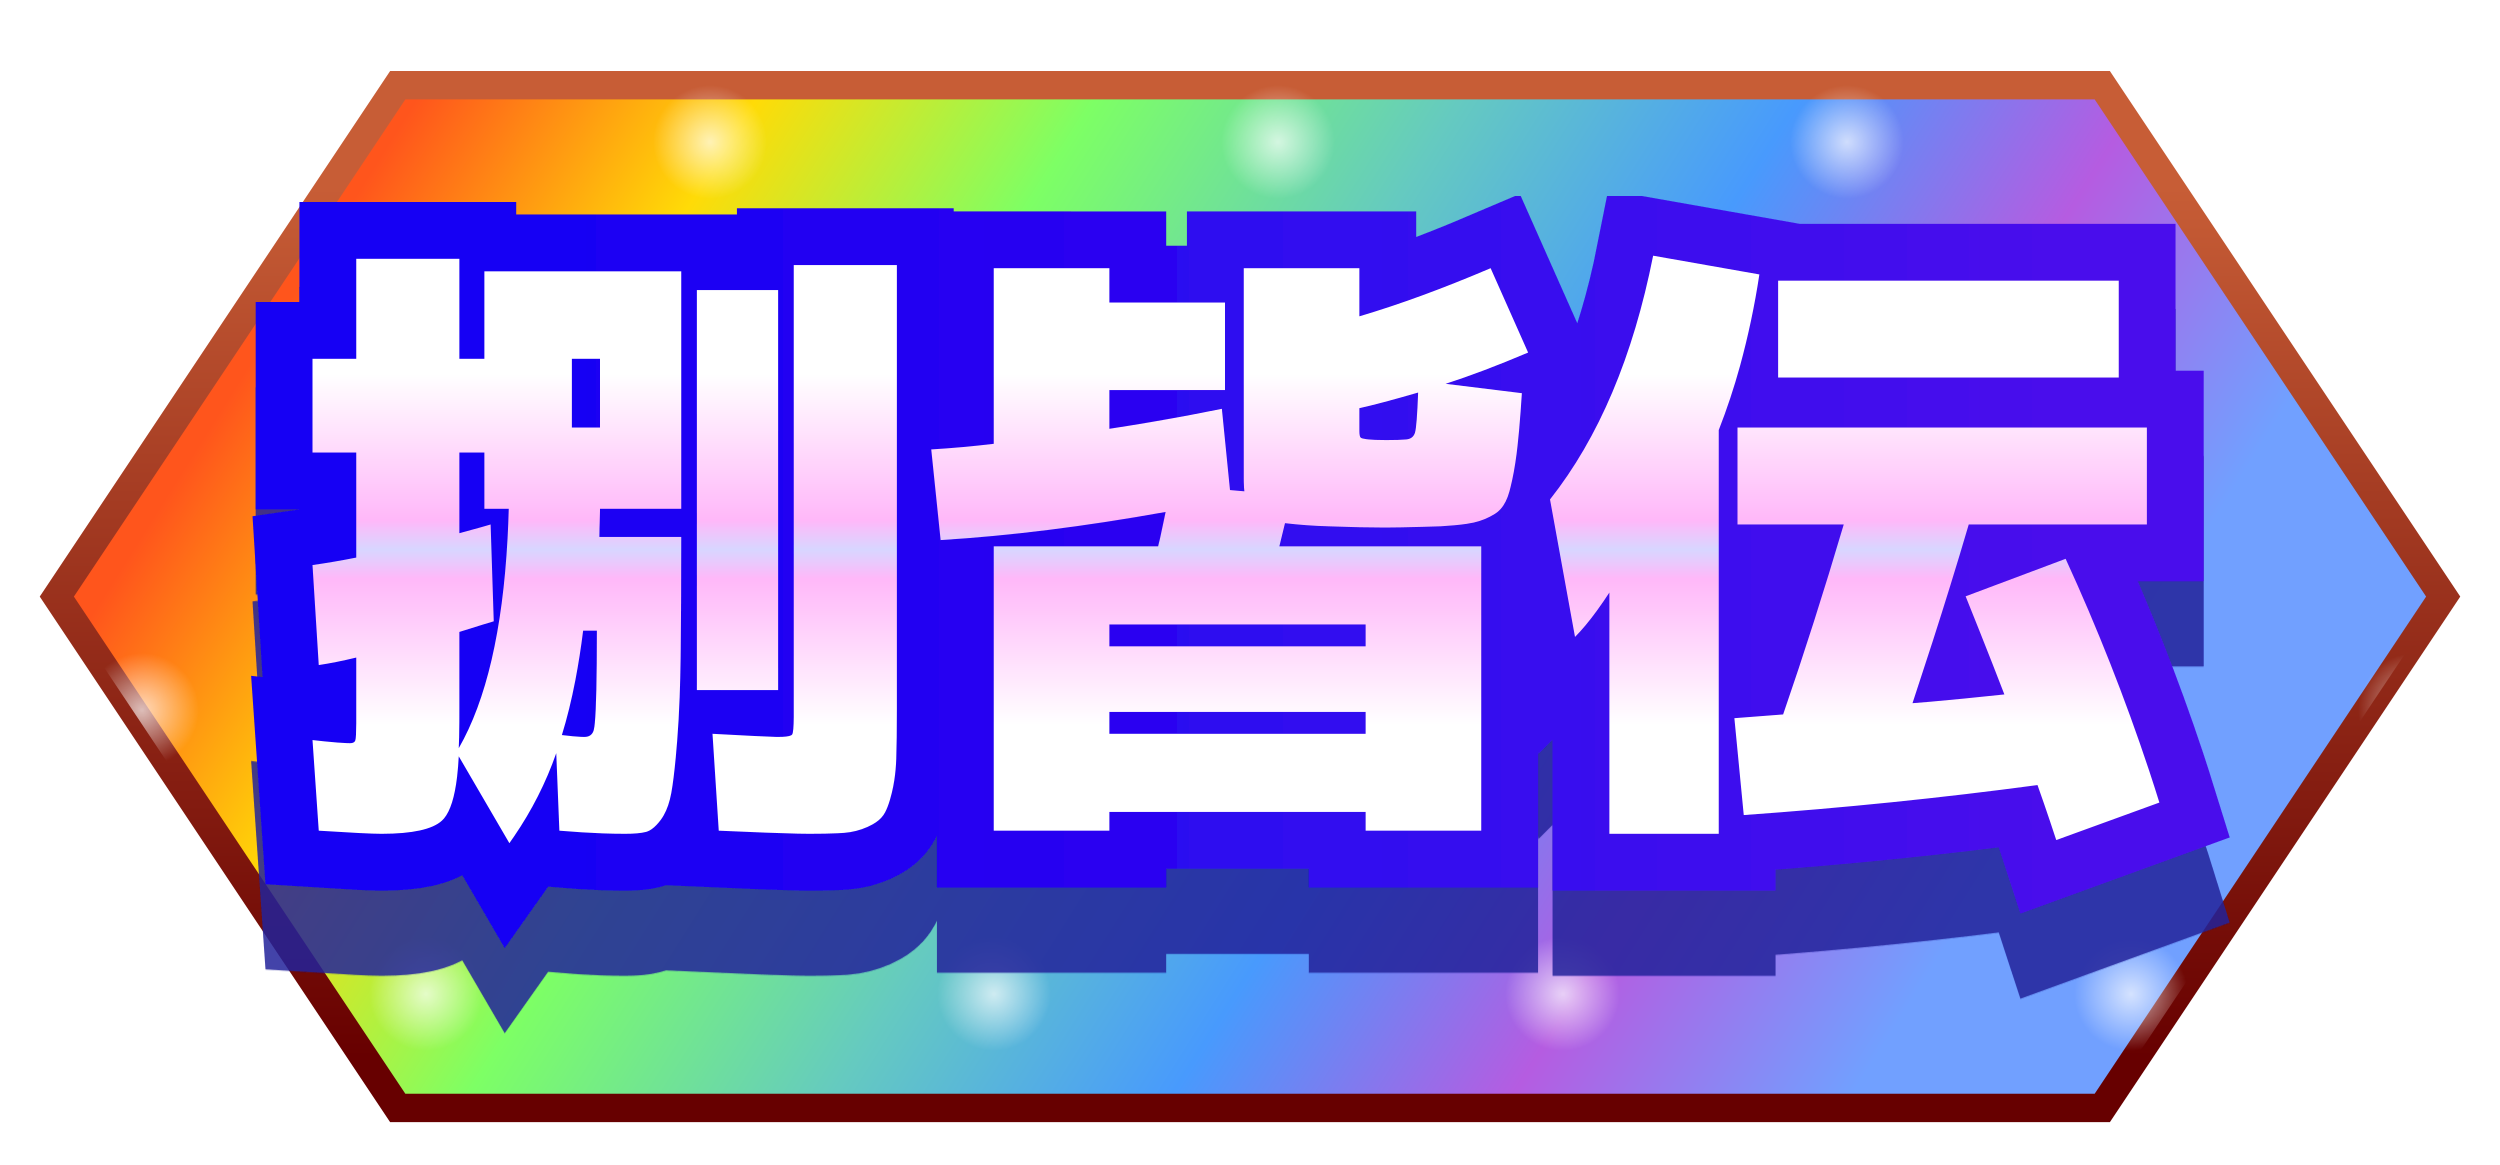
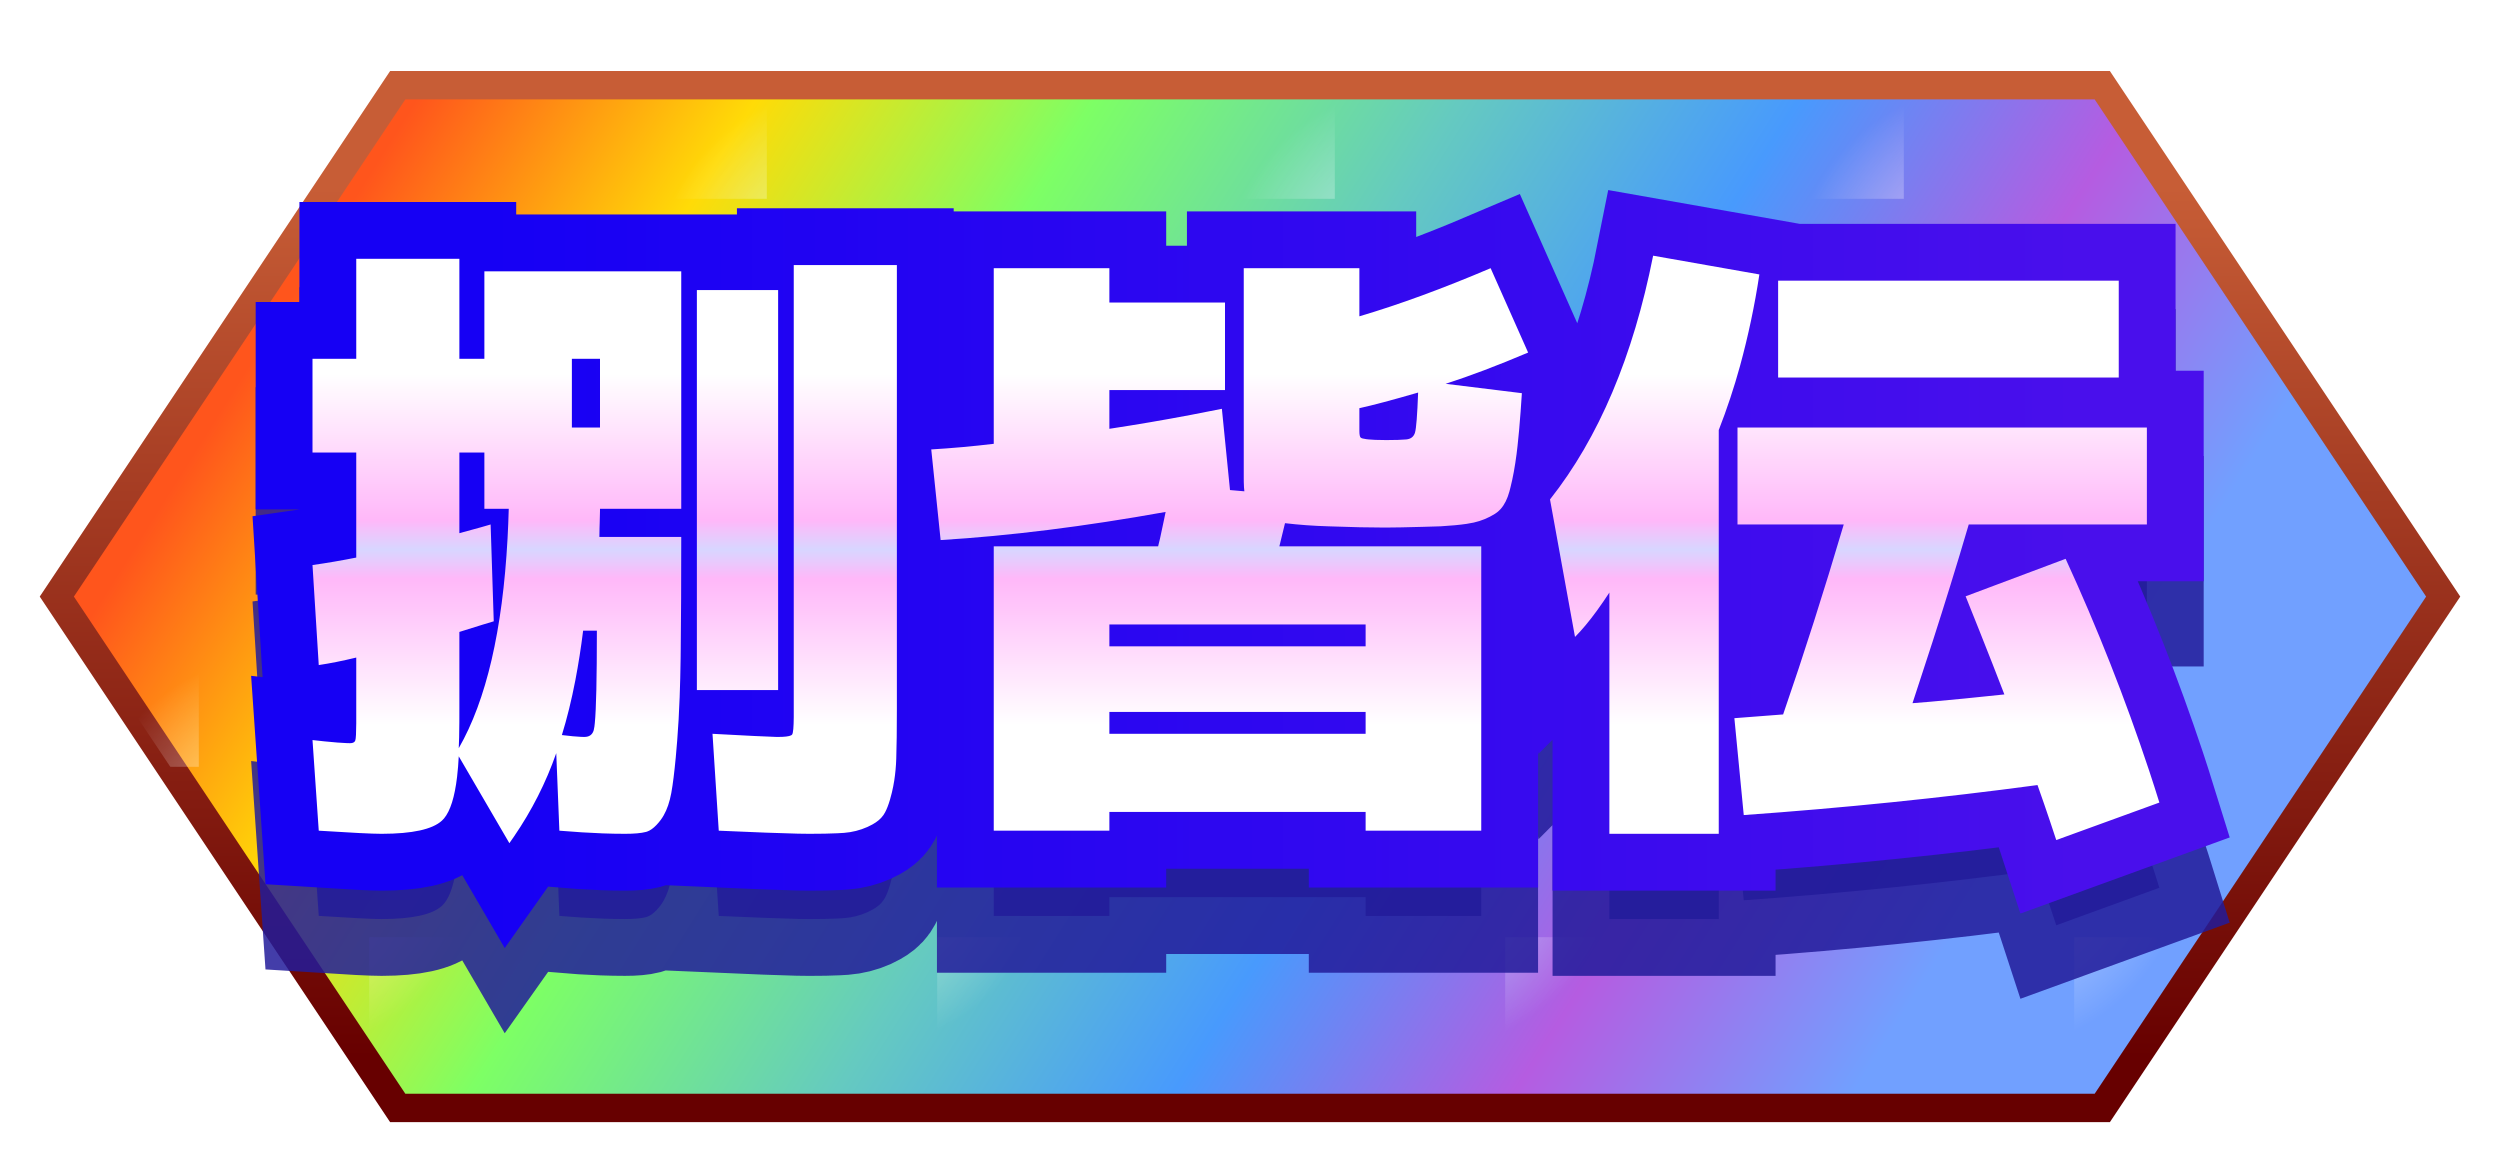
<svg xmlns="http://www.w3.org/2000/svg" width="88" height="41">
  <defs>
-     <linearGradient id="c" cx="10%" cy="15%" gradientTransform="rotate(15)">
+     <linearGradient id="c" gradientTransform="rotate(15)">
      <stop offset="14%" stop-color="#ff551c" />
      <stop offset="28%" stop-color="#ffdb07" />
      <stop offset="42%" stop-color="#7dff65" />
      <stop offset="57%" stop-color="#65cac0" />
      <stop offset="71%" stop-color="#489afd" />
      <stop offset="85%" stop-color="#b55ce1" />
      <stop offset="99%" stop-color="#71a0ff" />
    </linearGradient>
    <linearGradient id="b" x1="0%" y1="0%" x2="0%" y2="100%">
      <stop offset="10%" stop-color="#c75d36" />
      <stop offset="95%" stop-color="#670000" />
    </linearGradient>
    <linearGradient id="e" x1="0%" y1="0%" x2="0%" y2="50%" spreadMethod="reflect">
      <stop offset="40%" stop-color="#fff" />
      <stop offset="90%" stop-color="#ffb8f9" />
      <stop offset="100%" stop-color="#d8d6ff" />
    </linearGradient>
    <linearGradient id="f">
      <stop offset="10%" stop-color="#1600f4" />
      <stop offset="95%" stop-color="#490FEC" />
    </linearGradient>
    <radialGradient id="a">
      <stop offset="0%" stop-color="#FFF" stop-opacity=".7" />
      <stop offset="100%" stop-color="#FFF" stop-opacity="0" />
    </radialGradient>
    <pattern id="d" x="0" y="0" width="20" height="20" patternUnits="userSpaceOnUse">
-       <rect x="3" y="3" width="4" height="4" fill="url(#a)" />
-       <rect x="13" y="13" width="4" height="4" fill="url(#a)" />
+       <path fill="url(#a)" d="M3 3h4v4H3zM13 13h4v4h-4z" />
    </pattern>
-     <filter id="g" height="150%">
-       <feDropShadow dx="0" dy="3" flood-color="#221C9A" flood-opacity=".85" stdDeviation="0" />
-     </filter>
  </defs>
-   <polygon points="2,21 14,3 74,3 86,21 74,39 14,39" stroke="url(#b)" fill="url(#c)" />
-   <polygon points="2,21 14,3 74,3 86,21 74,39 14,39" fill="url(#d)" />
-   <g fill="url(#e)" stroke-linecap="round" fill-rule="evenodd" stroke="url(#f)" stroke-width="4" paint-order="stroke" filter="url(#g)">
-     <path d="M39.05 10.65h4.07v3.08h-4.07v1.364a78.428 78.428 0 002.874-.491 90.71 90.71 0 001.086-.213l.286 2.86.506.044q-.017-.117-.021-.336a8.109 8.109 0 01-.001-.148V9.44h4.07v1.694q2.09-.616 4.62-1.694l1.32 2.97q-1.606.682-2.904 1.1l2.684.33a63.887 63.887 0 01-.045.654q-.052.706-.108 1.205a15.641 15.641 0 01-.034.286 12.377 12.377 0 01-.097.626q-.052.284-.114.532a6.84 6.84 0 01-.042.162q-.106.386-.306.611a.921.921 0 01-.2.17q-.352.22-.748.308a3.757 3.757 0 01-.252.046q-.361.054-.914.086a151.309 151.309 0 01-.635.019q-.839.024-1.298.025a18.506 18.506 0 01-.047 0q-.773 0-1.923-.042a95.813 95.813 0 01-.057-.002q-.77-.022-1.518-.11-.066.286-.198.814h7.106v10.01h-4.07v-.66h-9.02v.66h-4.07V19.23h5.786q.037-.112.202-.91a118.101 118.101 0 00.062-.3q-4.29.77-7.92.99l-.33-3.19q1.1-.066 2.2-.198V9.44h4.07v1.21zM11.22 29.24L11 26.05a37.728 37.728 0 00.42.046q.52.053.794.062a3.139 3.139 0 00.106.002.364.364 0 00.065-.005q.097-.018.122-.094.031-.093.033-.604a18.348 18.348 0 000-.067v-2.244q-.726.176-1.32.264L11 19.89q.77-.11 1.54-.264V15.93H11v-3.3h1.54V9.11h3.63v3.52h.88V9.55h6.93v8.36h-2.86a7.67 7.67 0 01-.001.098q-.002.16-.01.408a34.493 34.493 0 00-.005.154q-.006.214-.006.33h2.882q0 2.362-.018 3.922a166.702 166.702 0 01-.004.357 55.829 55.829 0 01-.034 1.36q-.031.828-.087 1.533a41.033 41.033 0 01-.05.586q-.075.797-.155 1.24a5.739 5.739 0 01-.004.022q-.086.466-.267.782a1.564 1.564 0 01-.107.164 1.889 1.889 0 01-.148.175q-.166.174-.328.231a.52.52 0 01-.041.012q-.253.066-.737.066a21.37 21.37 0 01-.789-.015q-.696-.026-1.521-.095l-.11-2.728a12.473 12.473 0 01-1.485 2.93 14.016 14.016 0 01-.165.238l-1.782-3.058a10.523 10.523 0 01-.059.725q-.126 1.062-.458 1.461a.822.822 0 01-.077.08q-.502.459-2.11.462a11.339 11.339 0 01-.024 0q-.484 0-2.2-.11zm57.97-8.25l3.52-1.32a73.35 73.35 0 012.938 7.451 66.288 66.288 0 01.362 1.129l-3.63 1.32a59.195 59.195 0 00-.217-.654l-.208-.611a112.585 112.585 0 00-.235-.671q-5.082.682-10.34 1.056l-.33-3.41 1.716-.132q1.1-3.19 2.134-6.688h-3.74v-3.41h14.41v3.41H69.3a143.854 143.854 0 01-.65 2.153q-.587 1.898-1.33 4.139a56.556 56.556 0 00.639-.052q1.044-.091 2.595-.256-.378-.983-.881-2.247a353.96 353.96 0 00-.483-1.207zm-8.69-5.852V29.35h-3.85v-8.492a14.959 14.959 0 01-.441.641q-.408.56-.769.921l-.88-4.84q2.574-3.256 3.63-8.58l3.74.66a28.07 28.07 0 01-.68 3.217 22.702 22.702 0 01-.75 2.261zM25.3 29.24l-.22-3.41q1.798.098 2.225.109a3.515 3.515 0 00.085.001 3.399 3.399 0 00.151-.003q.299-.014.344-.085.052-.083.055-.613a11.883 11.883 0 000-.069V9.33h3.63v15.62q0 1.122-.022 1.76a6.395 6.395 0 01-.07.763 5.339 5.339 0 01-.084.425 5.038 5.038 0 01-.068.256q-.08.27-.171.44a1.056 1.056 0 01-.058.096.914.914 0 01-.176.189q-.091.075-.21.141a2.091 2.091 0 01-.175.088q-.396.176-.825.209a8.196 8.196 0 01-.237.014q-.39.019-.984.019a19.052 19.052 0 01-.401-.005q-.864-.019-2.789-.105zm2.09-4.95h-2.86V10.21h2.86v14.08zm47.19-11H62.59V9.88h11.99v3.41zm-56.672 4.62h-.858v-1.98h-.88v2.838q.955-.259 1.082-.301a.169.169 0 00.018-.007l.11 3.41a126.499 126.499 0 00-.394.119q-.566.172-.816.255v2.706a70.466 70.466 0 01-.001.456q-.004.633-.021.93 1.454-2.53 1.718-7.387a38.673 38.673 0 00.042-1.039zm21.142 7.15v.77h9.02v-.77h-9.02zm0-2.31h9.02v-.77h-9.02v.77zm-18.04-.55h-.484a26.858 26.858 0 01-.273 1.743q-.203 1.052-.475 1.931.427.053.682.064a2.773 2.773 0 00.11.002q.242 0 .318-.204a.453.453 0 00.012-.038 1.607 1.607 0 00.037-.244q.073-.733.073-3.254zm-.88-7.15h.99v-2.42h-.99v2.42zm27.72-.682v.792q0 .198.044.242.036.036.202.057a2.339 2.339 0 00.084.009q.163.02.59.022a19.846 19.846 0 00.07 0q.418 0 .66-.022.228-.021.3-.217a.445.445 0 00.008-.025q.066-.22.11-1.408-1.364.396-2.068.55z" />
-   </g>
+   <path stroke="url(#b)" fill="url(#c)" d="M2 21 14 3h60l12 18-12 18H14z" />
+   <path fill="url(#d)" d="M2 21 14 3h60l12 18-12 18H14z" />
+   <path d="M39.05 13.65h4.07v3.08h-4.07v1.364a78.428 78.428 0 0 0 2.874-.491 90.71 90.71 0 0 0 1.086-.213l.286 2.86.506.044q-.017-.117-.021-.336a8.109 8.109 0 0 1-.001-.148v-7.37h4.07v1.694q2.09-.616 4.62-1.694l1.32 2.97q-1.606.682-2.904 1.1l2.684.33a63.887 63.887 0 0 1-.045.654q-.052.706-.108 1.205a15.641 15.641 0 0 1-.034.286 12.377 12.377 0 0 1-.097.626q-.052.284-.114.532a6.84 6.84 0 0 1-.042.162q-.106.386-.306.61a.921.921 0 0 1-.2.17q-.352.22-.748.309a3.757 3.757 0 0 1-.252.046q-.361.054-.914.086a151.309 151.309 0 0 1-.635.019q-.839.024-1.298.025a18.506 18.506 0 0 1-.047 0q-.773 0-1.923-.042a95.813 95.813 0 0 1-.057-.002q-.77-.022-1.518-.11-.066.286-.198.814h7.106v10.01h-4.07v-.66h-9.02v.66h-4.07V22.23h5.786q.037-.112.202-.91a118.101 118.101 0 0 0 .062-.3q-4.29.77-7.92.99l-.33-3.19q1.1-.066 2.2-.198V12.44h4.07zM11.22 32.24 11 29.05a37.728 37.728 0 0 0 .42.046q.52.053.794.062a3.139 3.139 0 0 0 .106.002.364.364 0 0 0 .065-.005q.097-.018.122-.094.031-.093.033-.604a18.348 18.348 0 0 0 0-.067v-2.244q-.726.176-1.32.264L11 22.89q.77-.11 1.54-.264V18.93H11v-3.3h1.54v-3.52h3.63v3.52h.88v-3.08h6.93v8.36h-2.86a7.67 7.67 0 0 1-.001.098q-.002.16-.01.408a34.493 34.493 0 0 0-.005.154q-.006.214-.006.33h2.882q0 2.362-.018 3.922a166.702 166.702 0 0 1-.004.357 55.829 55.829 0 0 1-.034 1.36q-.031.828-.087 1.533a41.033 41.033 0 0 1-.05.586q-.075.797-.155 1.24a5.739 5.739 0 0 1-.004.022q-.086.466-.267.782a1.564 1.564 0 0 1-.107.164 1.889 1.889 0 0 1-.148.175q-.166.174-.328.23a.52.52 0 0 1-.041.013q-.253.066-.737.066a21.37 21.37 0 0 1-.789-.015q-.696-.026-1.521-.095l-.11-2.728a12.473 12.473 0 0 1-1.485 2.93 14.016 14.016 0 0 1-.165.238l-1.782-3.058a10.523 10.523 0 0 1-.059.725q-.126 1.062-.458 1.46a.822.822 0 0 1-.077.08q-.502.46-2.11.463a11.339 11.339 0 0 1-.024 0q-.484 0-2.2-.11zm57.97-8.25 3.52-1.32a73.35 73.35 0 0 1 2.938 7.45 66.288 66.288 0 0 1 .362 1.13l-3.63 1.32a59.195 59.195 0 0 0-.217-.654l-.208-.611a112.585 112.585 0 0 0-.235-.671q-5.082.682-10.34 1.056l-.33-3.41 1.716-.132q1.1-3.19 2.134-6.688h-3.74v-3.41h14.41v3.41H69.3a143.854 143.854 0 0 1-.65 2.153q-.587 1.898-1.33 4.139a56.556 56.556 0 0 0 .639-.052q1.044-.091 2.595-.256-.378-.983-.881-2.247a353.96 353.96 0 0 0-.483-1.207zm-8.69-5.852V32.35h-3.85v-8.492a14.959 14.959 0 0 1-.441.64q-.408.56-.769.922l-.88-4.84q2.574-3.256 3.63-8.58l3.74.66a28.07 28.07 0 0 1-.68 3.217 22.702 22.702 0 0 1-.75 2.26zM25.3 32.24l-.22-3.41q1.798.098 2.225.109a3.515 3.515 0 0 0 .085 0 3.399 3.399 0 0 0 .151-.002q.299-.014.344-.085.052-.083.055-.613a11.883 11.883 0 0 0 0-.07V12.33h3.63v15.62q0 1.123-.022 1.76a6.395 6.395 0 0 1-.07.764 5.339 5.339 0 0 1-.084.425 5.038 5.038 0 0 1-.068.256q-.08.27-.171.44a1.056 1.056 0 0 1-.058.096.914.914 0 0 1-.176.189q-.091.075-.21.14a2.091 2.091 0 0 1-.175.089q-.396.176-.825.209a8.196 8.196 0 0 1-.237.014q-.39.019-.984.019a19.052 19.052 0 0 1-.401-.005q-.864-.02-2.789-.105zm2.09-4.95h-2.86V13.21h2.86zm47.19-11H62.59v-3.41h11.99zm-56.672 4.62h-.858v-1.98h-.88v2.838q.955-.26 1.082-.301a.169.169 0 0 0 .018-.007l.11 3.41a126.499 126.499 0 0 0-.394.119q-.566.172-.816.255v2.706a70.466 70.466 0 0 1-.001.456q-.004.633-.021.93 1.454-2.53 1.718-7.387a38.673 38.673 0 0 0 .042-1.04zm21.142 7.15v.77h9.02v-.77zm0-2.31h9.02v-.77h-9.02zm-18.04-.55h-.484a26.858 26.858 0 0 1-.273 1.743q-.203 1.052-.475 1.93.427.054.682.065a2.773 2.773 0 0 0 .11.002q.242 0 .318-.204a.453.453 0 0 0 .012-.038 1.607 1.607 0 0 0 .037-.244q.073-.733.073-3.254zm-.88-7.15h.99v-2.42h-.99zm27.72-.682v.792q0 .198.044.242.036.036.202.057a2.339 2.339 0 0 0 .084.009q.163.02.59.022a19.846 19.846 0 0 0 .07 0q.418 0 .66-.022.228-.021.3-.217a.445.445 0 0 0 .008-.025q.066-.22.11-1.408-1.364.396-2.068.55z" fill="#221C9A" stroke-linecap="round" fill-rule="evenodd" stroke="#221C9A" stroke-width="4" paint-order="stroke" fill-opacity=".85" stroke-opacity=".85" />
+   <path d="M39.05 10.65h4.07v3.08h-4.07v1.364a78.428 78.428 0 0 0 2.874-.491 90.71 90.71 0 0 0 1.086-.213l.286 2.86.506.044q-.017-.117-.021-.336a8.109 8.109 0 0 1-.001-.148V9.44h4.07v1.694q2.09-.616 4.62-1.694l1.32 2.97q-1.606.682-2.904 1.1l2.684.33a63.887 63.887 0 0 1-.045.654q-.052.706-.108 1.205a15.641 15.641 0 0 1-.034.286 12.377 12.377 0 0 1-.097.626q-.052.284-.114.532a6.84 6.84 0 0 1-.042.162q-.106.386-.306.611a.921.921 0 0 1-.2.17q-.352.22-.748.308a3.757 3.757 0 0 1-.252.046q-.361.054-.914.086a151.309 151.309 0 0 1-.635.019q-.839.024-1.298.025a18.506 18.506 0 0 1-.047 0q-.773 0-1.923-.042a95.813 95.813 0 0 1-.057-.002q-.77-.022-1.518-.11-.066.286-.198.814h7.106v10.01h-4.07v-.66h-9.02v.66h-4.07V19.23h5.786q.037-.112.202-.91a118.101 118.101 0 0 0 .062-.3q-4.29.77-7.92.99l-.33-3.19q1.1-.066 2.2-.198V9.44h4.07zM11.22 29.24 11 26.05a37.728 37.728 0 0 0 .42.046q.52.053.794.062a3.139 3.139 0 0 0 .106.002.364.364 0 0 0 .065-.005q.097-.018.122-.094.031-.093.033-.604a18.348 18.348 0 0 0 0-.067v-2.244q-.726.176-1.32.264L11 19.89q.77-.11 1.54-.264V15.93H11v-3.3h1.54V9.11h3.63v3.52h.88V9.55h6.93v8.36h-2.86a7.67 7.67 0 0 1-.001.098q-.002.16-.01.408a34.493 34.493 0 0 0-.005.154q-.006.214-.006.33h2.882q0 2.362-.018 3.922a166.702 166.702 0 0 1-.004.357 55.829 55.829 0 0 1-.034 1.36q-.031.828-.087 1.533a41.033 41.033 0 0 1-.05.586q-.075.797-.155 1.24a5.739 5.739 0 0 1-.004.022q-.086.466-.267.782a1.564 1.564 0 0 1-.107.164 1.889 1.889 0 0 1-.148.175q-.166.174-.328.231a.52.52 0 0 1-.041.012q-.253.066-.737.066a21.37 21.37 0 0 1-.789-.015q-.696-.026-1.521-.095l-.11-2.728a12.473 12.473 0 0 1-1.485 2.93 14.016 14.016 0 0 1-.165.238l-1.782-3.058a10.523 10.523 0 0 1-.059.725q-.126 1.062-.458 1.461a.822.822 0 0 1-.077.08q-.502.459-2.11.462a11.339 11.339 0 0 1-.024 0q-.484 0-2.2-.11zm57.97-8.25 3.52-1.32a73.35 73.35 0 0 1 2.938 7.451 66.288 66.288 0 0 1 .362 1.129l-3.63 1.32a59.195 59.195 0 0 0-.217-.654l-.208-.611a112.585 112.585 0 0 0-.235-.671q-5.082.682-10.34 1.056l-.33-3.41 1.716-.132q1.1-3.19 2.134-6.688h-3.74v-3.41h14.41v3.41H69.3a143.854 143.854 0 0 1-.65 2.153q-.587 1.898-1.33 4.139a56.556 56.556 0 0 0 .639-.052q1.044-.091 2.595-.256-.378-.983-.881-2.247a353.96 353.96 0 0 0-.483-1.207zm-8.69-5.852V29.35h-3.85v-8.492a14.959 14.959 0 0 1-.441.641q-.408.56-.769.921l-.88-4.84q2.574-3.256 3.63-8.58l3.74.66a28.07 28.07 0 0 1-.68 3.217 22.702 22.702 0 0 1-.75 2.261zM25.3 29.24l-.22-3.41q1.798.098 2.225.109a3.515 3.515 0 0 0 .085.001 3.399 3.399 0 0 0 .151-.003q.299-.014.344-.085.052-.083.055-.613a11.883 11.883 0 0 0 0-.069V9.33h3.63v15.62q0 1.122-.022 1.76a6.395 6.395 0 0 1-.07.763 5.339 5.339 0 0 1-.084.425 5.038 5.038 0 0 1-.068.256q-.08.27-.171.44a1.056 1.056 0 0 1-.058.096.914.914 0 0 1-.176.189q-.091.075-.21.141a2.091 2.091 0 0 1-.175.088q-.396.176-.825.209a8.196 8.196 0 0 1-.237.014q-.39.019-.984.019a19.052 19.052 0 0 1-.401-.005q-.864-.019-2.789-.105zm2.09-4.95h-2.86V10.21h2.86zm47.19-11H62.59V9.88h11.99zm-56.672 4.62h-.858v-1.98h-.88v2.838q.955-.259 1.082-.301a.169.169 0 0 0 .018-.007l.11 3.41a126.499 126.499 0 0 0-.394.119q-.566.172-.816.255v2.706a70.466 70.466 0 0 1-.001.456q-.004.633-.021.93 1.454-2.53 1.718-7.387a38.673 38.673 0 0 0 .042-1.039zm21.142 7.15v.77h9.02v-.77zm0-2.31h9.02v-.77h-9.02zm-18.04-.55h-.484a26.858 26.858 0 0 1-.273 1.743q-.203 1.052-.475 1.931.427.053.682.064a2.773 2.773 0 0 0 .11.002q.242 0 .318-.204a.453.453 0 0 0 .012-.038 1.607 1.607 0 0 0 .037-.244q.073-.733.073-3.254zm-.88-7.15h.99v-2.42h-.99zm27.72-.682v.792q0 .198.044.242.036.036.202.057a2.339 2.339 0 0 0 .084.009q.163.02.59.022a19.846 19.846 0 0 0 .07 0q.418 0 .66-.022.228-.021.3-.217a.445.445 0 0 0 .008-.025q.066-.22.11-1.408-1.364.396-2.068.55z" fill="url(#e)" stroke-linecap="round" fill-rule="evenodd" stroke="url(#f)" stroke-width="4" paint-order="stroke" />
</svg>
